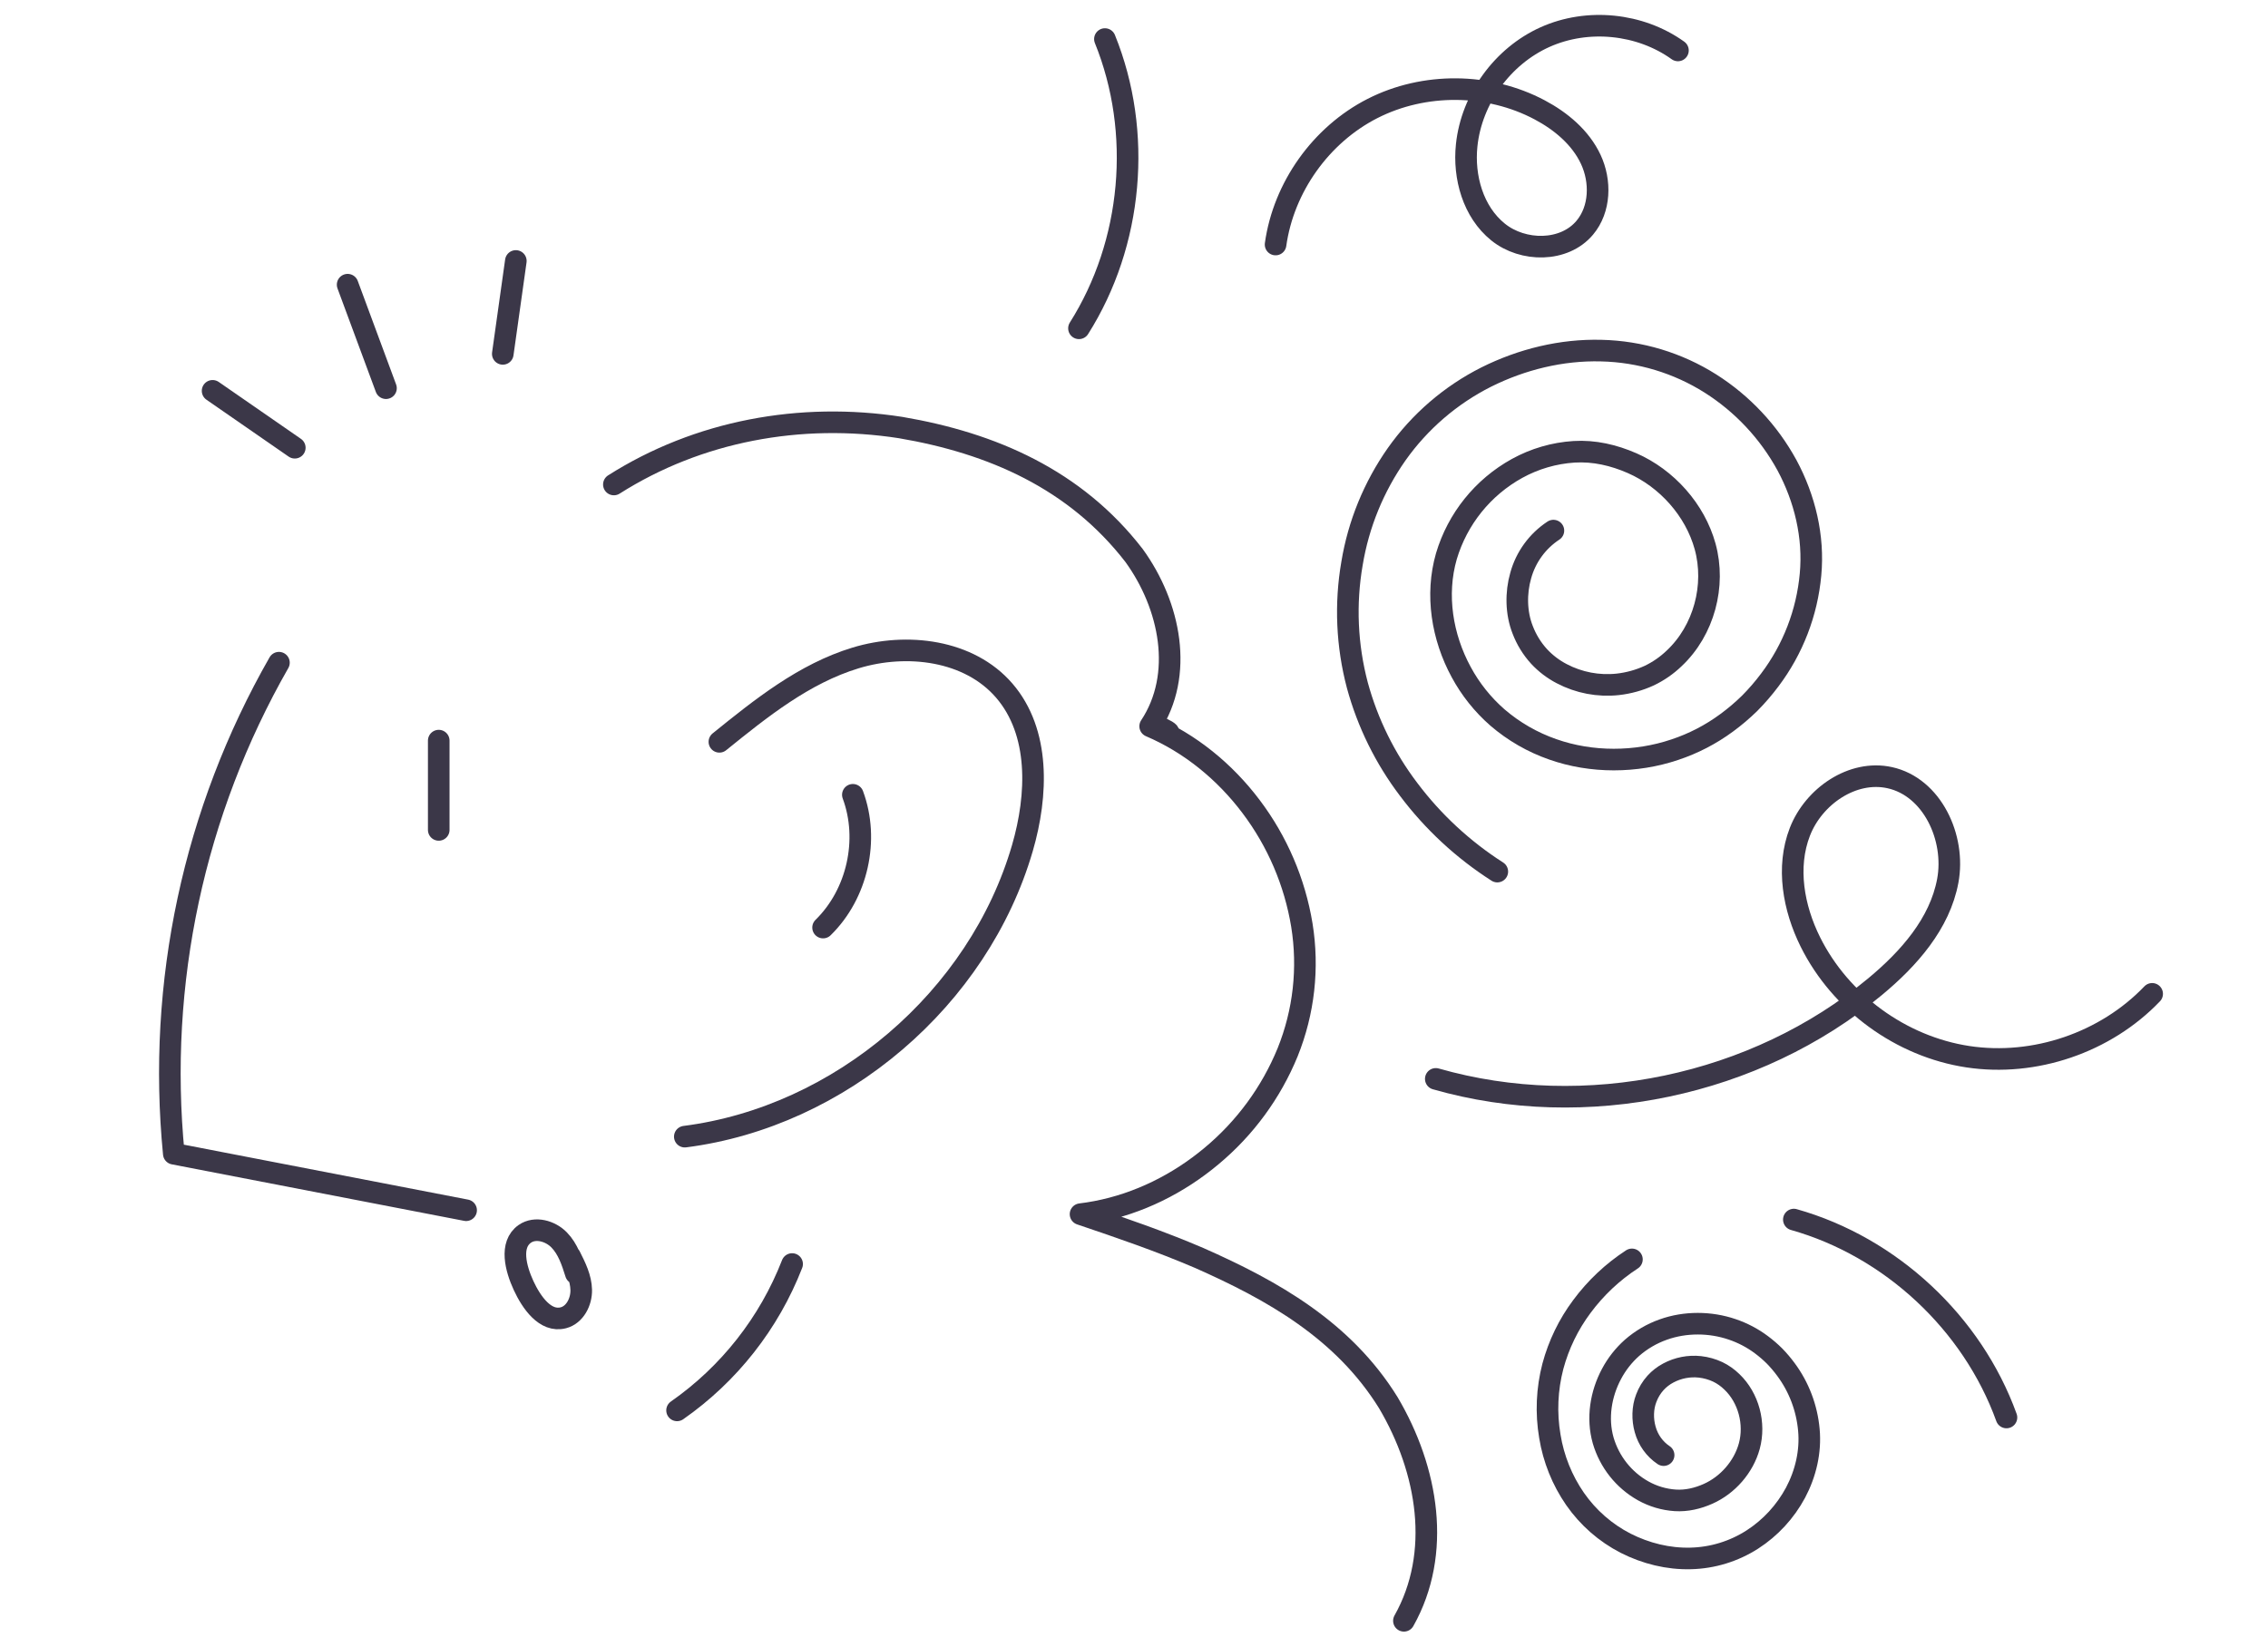
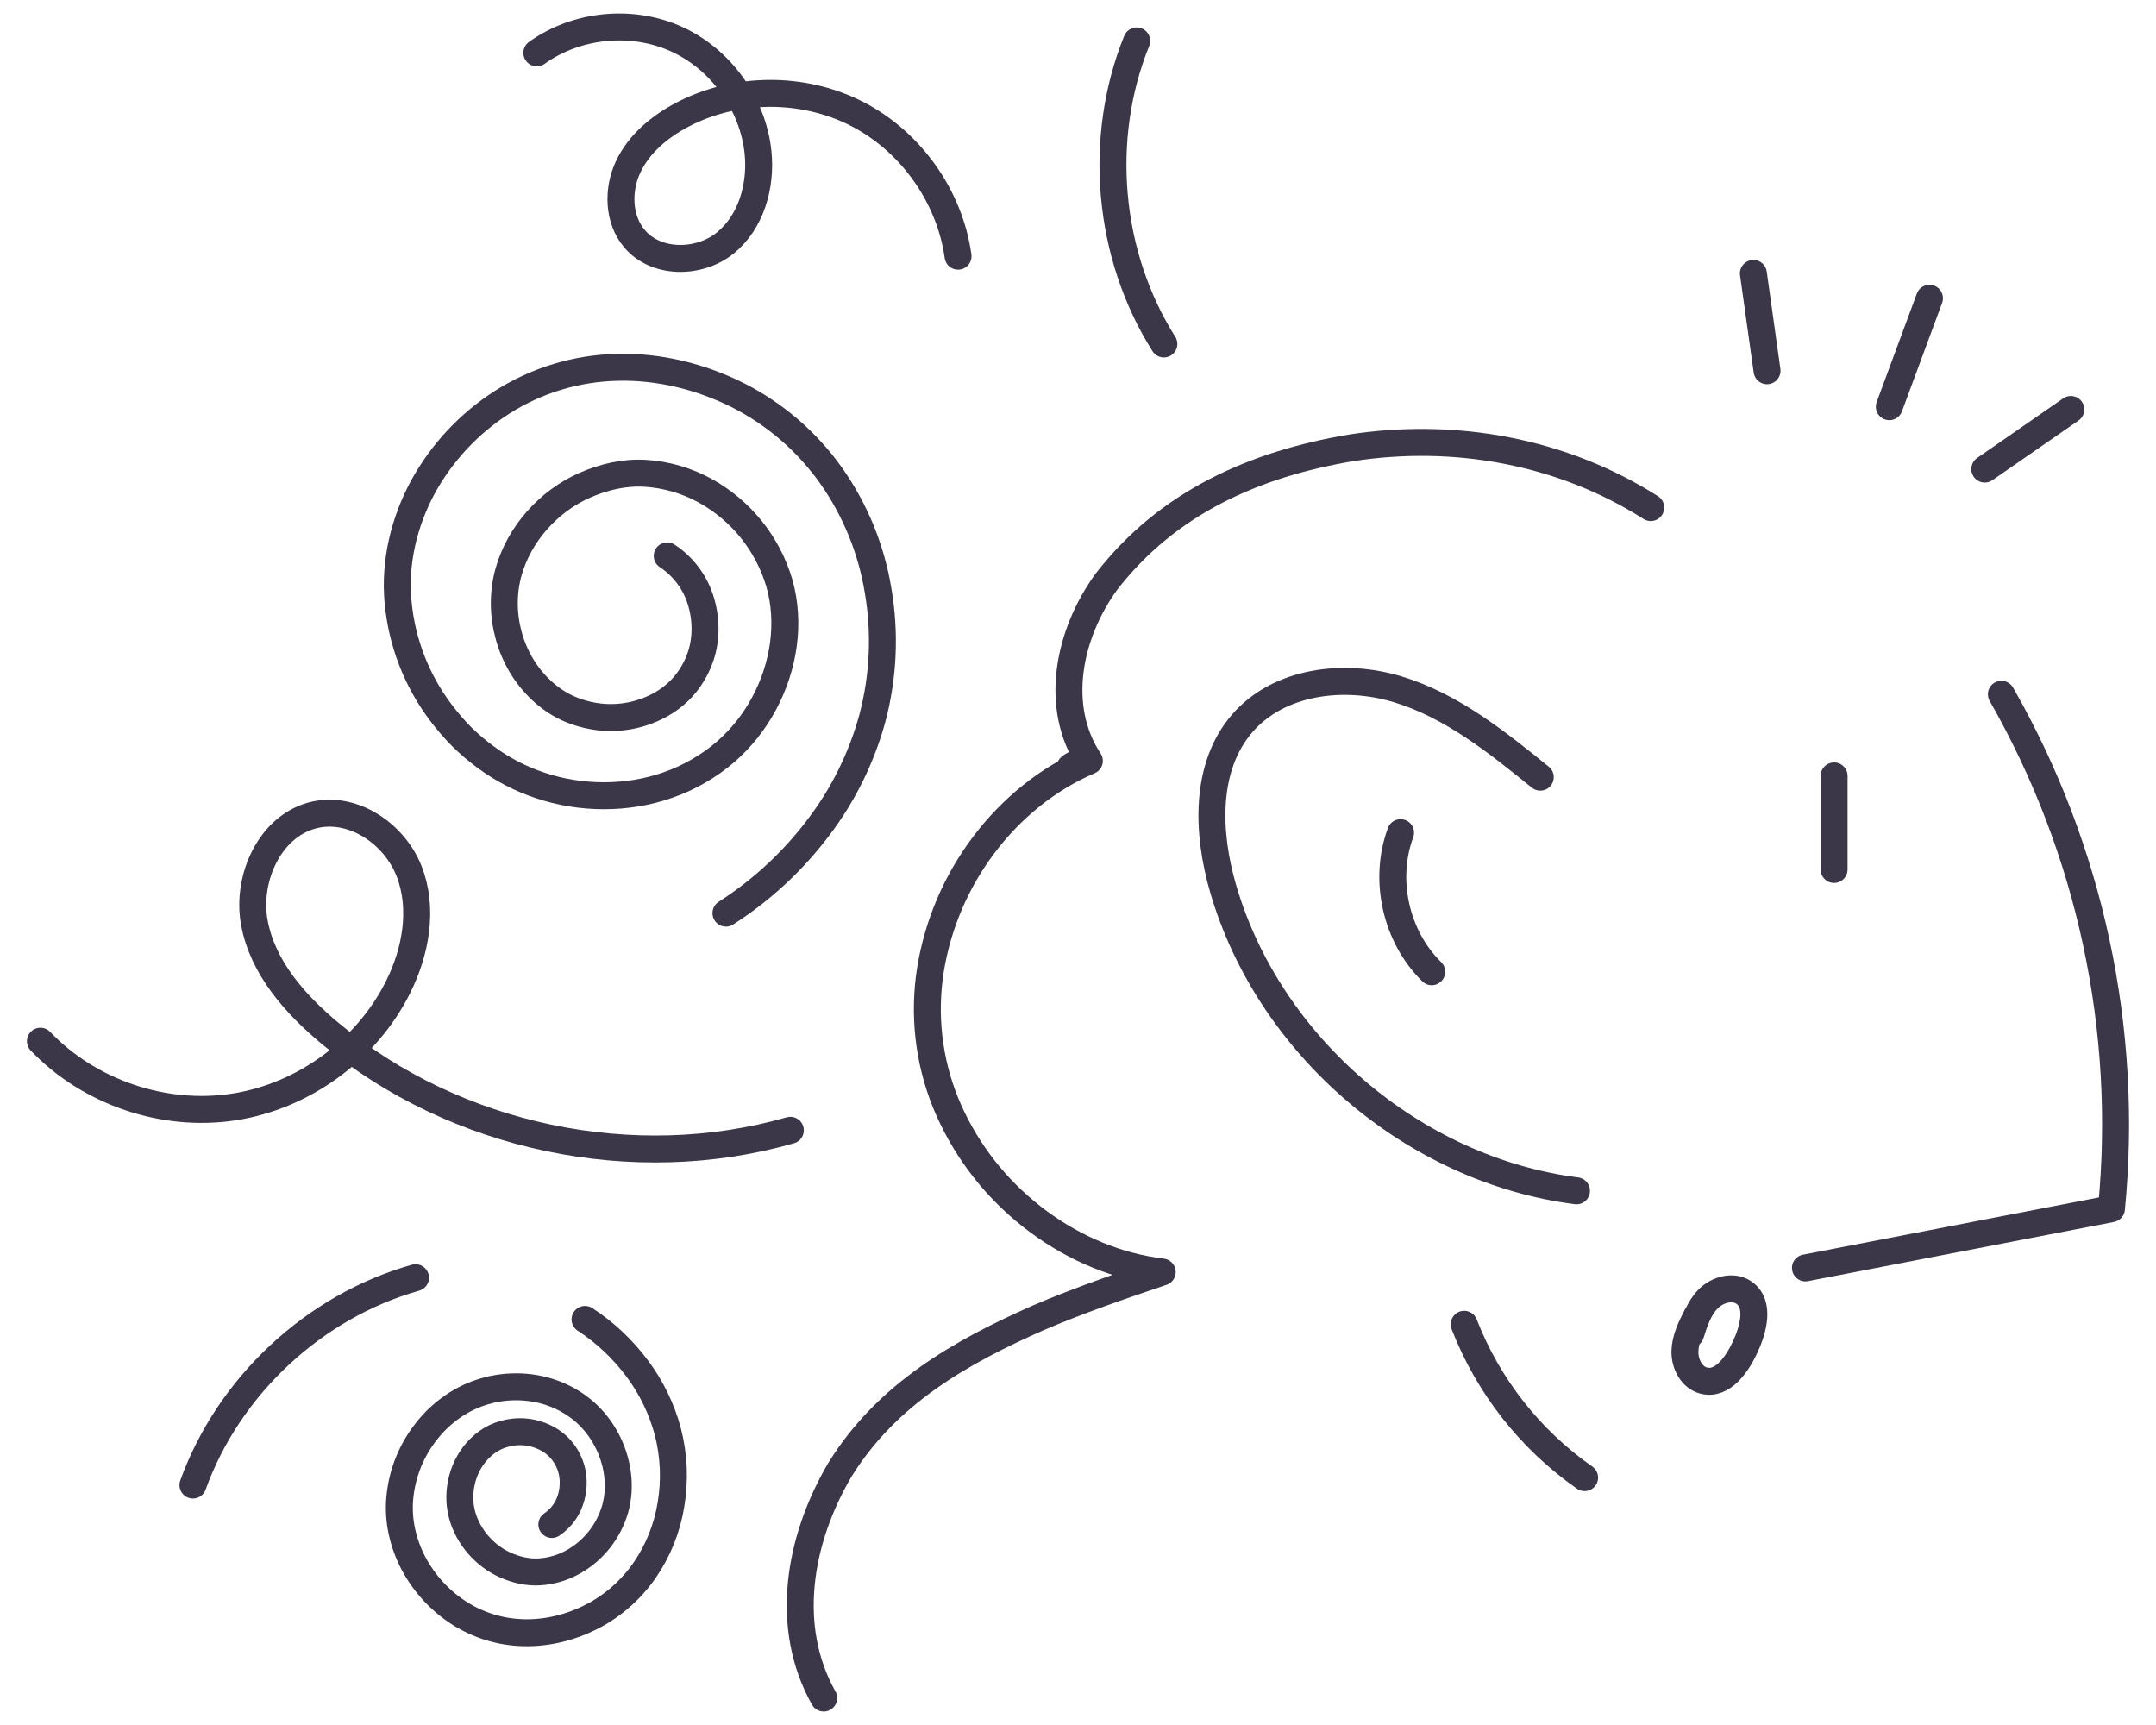
- <svg xmlns="http://www.w3.org/2000/svg" width="420" height="305" viewBox="0 0 420 305" fill="none">
-   <path d="M51.656 122.757C35.893 150.326 29.089 182.111 32.184 213.715L86.318 224.182" stroke="#3B3748" stroke-width="4" stroke-linecap="round" stroke-linejoin="round" />
-   <path d="M81.248 137.192V153.731" stroke="#3B3748" stroke-width="4" stroke-linecap="round" stroke-linejoin="round" />
-   <path d="M133.22 137.413C140.947 131.164 148.916 124.775 158.433 121.879C167.95 118.984 179.455 120.39 185.955 127.907C192.633 135.638 192.188 147.274 189.337 157.087C181.236 184.951 155.608 206.871 126.817 210.551" stroke="#3B3748" stroke-width="4" stroke-linecap="round" stroke-linejoin="round" />
-   <path d="M157.938 147.226C161.032 155.553 158.777 165.61 152.422 171.82" stroke="#3B3748" stroke-width="4" stroke-linecap="round" stroke-linejoin="round" />
-   <path d="M105.572 232.707C106.569 234.677 107.587 236.73 107.635 238.937C107.683 241.144 106.463 243.546 104.326 244.103C100.988 244.977 98.406 241.262 96.959 238.13C95.511 234.997 94.329 230.545 97.189 228.553C99.111 227.221 101.905 228.006 103.541 229.678C105.178 231.349 105.931 233.668 106.633 235.897" stroke="#3B3748" stroke-width="4" stroke-linecap="round" stroke-linejoin="round" />
-   <path d="M113.681 89.746C129.29 79.837 148.189 76.314 166.767 79.196C183.744 82.079 199.12 88.805 210.01 102.897C216.737 112.185 219.3 124.996 212.993 134.53C220.418 137.701 213.592 133.569 212.993 134.53C220.418 137.701 226.843 142.976 231.683 149.41C236.548 155.858 239.775 163.392 241.085 171.362C242.372 179.312 241.46 187.462 238.448 194.931C235.39 202.391 230.551 208.989 224.354 214.147C218.236 219.272 210.872 222.955 203.015 224.454C202.047 224.64 201.076 224.791 200.1 224.909C207.489 227.407 214.882 229.94 222.058 233.018C235.639 239.023 248.772 246.39 257.101 259.841C264.468 272.332 267.031 287.705 259.984 300.234" stroke="#3B3748" stroke-width="4" stroke-linecap="round" stroke-linejoin="round" />
-   <path d="M54.591 82.937L39.369 72.397" stroke="#3B3748" stroke-width="4" stroke-linecap="round" stroke-linejoin="round" />
-   <path d="M71.478 71.907L64.376 52.735" stroke="#3B3748" stroke-width="4" stroke-linecap="round" stroke-linejoin="round" />
-   <path d="M93.109 65.55L95.525 48.341" stroke="#3B3748" stroke-width="4" stroke-linecap="round" stroke-linejoin="round" />
-   <path d="M146.688 234.146C142.429 245.094 135.014 254.53 125.382 261.257" stroke="#3B3748" stroke-width="4" stroke-linecap="round" stroke-linejoin="round" />
-   <path d="M265.886 199.851C293.604 207.79 325.065 201.183 347.248 182.761C353.471 177.591 359.224 171.109 360.701 163.153C362.178 155.198 357.818 145.769 349.922 144.049C343.042 142.55 335.863 147.515 333.314 154.077C330.764 160.639 332.122 168.198 335.261 174.501C340.828 185.685 352.052 193.868 364.41 195.741C376.768 197.615 389.911 193.131 398.547 184.099" stroke="#3B3748" stroke-width="4" stroke-linecap="round" stroke-linejoin="round" />
-   <path d="M332.193 225.911C350.131 230.975 365.241 245.058 371.567 262.573" stroke="#3B3748" stroke-width="4" stroke-linecap="round" stroke-linejoin="round" />
-   <path d="M204.614 7.234C211.613 24.493 209.768 45.074 199.809 60.816" stroke="#3B3748" stroke-width="4" stroke-linecap="round" stroke-linejoin="round" />
-   <path d="M277.28 161.453C270.946 157.399 265.387 152.246 260.867 146.237C256.494 140.477 253.269 133.932 251.366 126.956C249.415 119.586 249.076 111.883 250.373 104.37C251.573 97.097 254.395 90.188 258.631 84.154C262.907 78.1 268.605 73.187 275.224 69.848C281.809 66.562 289.173 64.749 296.55 64.948C303.714 65.112 310.699 67.221 316.756 71.049C322.684 74.81 327.558 80.017 330.921 86.179C334.233 92.334 335.937 99.419 335.283 106.41C334.64 113.498 332.03 120.264 327.746 125.947C326.607 127.469 325.364 128.91 324.027 130.261C322.687 131.575 321.255 132.791 319.742 133.9C316.825 136.051 313.588 137.729 310.148 138.87C302.95 141.298 294.728 141.343 287.549 138.809C283.792 137.501 280.315 135.498 277.299 132.903C274.579 130.524 272.307 127.677 270.592 124.496C267.068 118.014 265.787 110.196 267.85 103.038C269.909 96.108 274.609 90.266 280.938 86.771C284.185 84.98 287.788 83.928 291.489 83.69C295.215 83.46 298.857 84.311 302.246 85.797C308.652 88.603 313.892 94.445 315.76 101.212C317.762 108.467 315.549 116.771 310.039 121.947C308.68 123.255 307.119 124.336 305.417 125.15C303.57 125.999 301.598 126.546 299.577 126.77C295.999 127.154 292.387 126.463 289.202 124.788C287.634 123.973 286.218 122.895 285.016 121.601C283.699 120.158 282.667 118.479 281.973 116.653C280.743 113.527 280.691 109.825 281.614 106.612C282.554 103.195 284.706 100.236 287.668 98.288" stroke="#3B3748" stroke-width="4" stroke-linecap="round" />
-   <path d="M310.731 9.344C303.716 4.313 293.991 3.336 286.115 6.872C278.238 10.408 272.508 18.325 271.607 26.908C270.989 32.817 272.793 39.248 277.415 42.977C282.037 46.705 289.664 46.736 293.476 42.182C296.359 38.752 296.483 33.576 294.59 29.528C292.697 25.48 289.078 22.45 285.128 20.352C275.659 15.318 263.731 15.228 254.179 20.09C244.627 24.951 237.702 34.675 236.218 45.295" stroke="#3B3748" stroke-width="4" stroke-linecap="round" stroke-linejoin="round" />
-   <path d="M302.209 233.288C298.631 235.615 295.491 238.573 292.937 242.022C290.467 245.328 288.645 249.085 287.57 253.089C286.467 257.319 286.276 261.741 287.009 266.053C287.686 270.227 289.281 274.193 291.674 277.656C294.09 281.131 297.309 283.951 301.048 285.868C304.768 287.754 308.929 288.794 313.096 288.68C317.143 288.586 321.089 287.375 324.511 285.178C327.86 283.019 330.614 280.031 332.513 276.494C334.385 272.961 335.347 268.895 334.978 264.882C334.615 260.814 333.14 256.93 330.72 253.668C330.076 252.795 329.374 251.967 328.619 251.192C327.862 250.438 327.053 249.74 326.198 249.103C324.55 247.868 322.721 246.906 320.778 246.25C316.712 244.857 312.066 244.831 308.011 246.285C305.889 247.036 303.924 248.186 302.22 249.675C300.683 251.041 299.4 252.675 298.431 254.501C296.44 258.221 295.717 262.709 296.882 266.817C298.045 270.795 300.701 274.148 304.276 276.154C306.111 277.182 308.146 277.786 310.237 277.923C312.342 278.055 314.399 277.566 316.314 276.713C319.933 275.103 322.893 271.75 323.948 267.865C325.079 263.701 323.829 258.935 320.716 255.964C319.948 255.213 319.067 254.593 318.105 254.126C317.062 253.638 315.948 253.324 314.806 253.196C312.785 252.976 310.744 253.372 308.945 254.333C308.059 254.801 307.259 255.42 306.58 256.163C305.836 256.991 305.253 257.955 304.861 259.003C304.166 260.797 304.137 262.922 304.658 264.766C305.189 266.727 306.405 268.426 308.078 269.544" stroke="#3B3748" stroke-width="4" stroke-linecap="round" />
+ <svg xmlns="http://www.w3.org/2000/svg" width="320" height="256" viewBox="0 0 320 256" fill="none">
+   <path d="M297.05 103.035C310.275 126.175 315.984 152.854 313.388 179.381L267.968 188.166" stroke="#3B3748" stroke-width="4" stroke-linecap="round" stroke-linejoin="round" />
+   <path d="M272.222 115.151V129.033" stroke="#3B3748" stroke-width="4" stroke-linecap="round" stroke-linejoin="round" />
+   <path d="M228.615 115.337C222.133 110.092 215.446 104.729 207.461 102.299C199.477 99.869 189.823 101.049 184.37 107.358C178.766 113.847 179.14 123.614 181.532 131.85C188.329 155.238 209.832 173.636 233.988 176.725" stroke="#3B3748" stroke-width="4" stroke-linecap="round" stroke-linejoin="round" />
+   <path d="M207.877 123.573C205.28 130.563 207.173 139.004 212.505 144.216" stroke="#3B3748" stroke-width="4" stroke-linecap="round" stroke-linejoin="round" />
+   <path d="M251.813 195.322C250.977 196.975 250.123 198.698 250.082 200.55C250.042 202.402 251.066 204.419 252.859 204.886C255.659 205.62 257.825 202.502 259.04 199.873C260.255 197.244 261.247 193.507 258.847 191.835C257.234 190.717 254.89 191.375 253.517 192.779C252.144 194.182 251.512 196.128 250.923 197.999" stroke="#3B3748" stroke-width="4" stroke-linecap="round" stroke-linejoin="round" />
+   <path d="M245.01 75.328C231.914 67.011 216.057 64.054 200.469 66.473C186.225 68.892 173.325 74.538 164.187 86.366C158.543 94.162 156.393 104.914 161.685 112.917C155.455 115.579 161.182 112.111 161.685 112.917C155.455 115.579 150.064 120.006 146.003 125.407C141.921 130.819 139.214 137.142 138.115 143.832C137.035 150.504 137.8 157.345 140.327 163.614C142.893 169.876 146.953 175.413 152.152 179.743C157.285 184.045 163.464 187.136 170.057 188.394C170.868 188.55 171.684 188.677 172.502 188.776C166.302 190.873 160.099 192.999 154.079 195.582C142.684 200.623 131.665 206.806 124.677 218.096C118.496 228.58 116.346 241.484 122.258 252" stroke="#3B3748" stroke-width="4" stroke-linecap="round" stroke-linejoin="round" />
+   <path d="M294.587 69.613L307.359 60.766" stroke="#3B3748" stroke-width="4" stroke-linecap="round" stroke-linejoin="round" />
+   <path d="M280.419 60.355L286.378 44.263" stroke="#3B3748" stroke-width="4" stroke-linecap="round" stroke-linejoin="round" />
+   <path d="M262.27 55.019L260.243 40.575" stroke="#3B3748" stroke-width="4" stroke-linecap="round" stroke-linejoin="round" />
+   <path d="M217.316 196.529C220.889 205.718 227.111 213.638 235.192 219.285" stroke="#3B3748" stroke-width="4" stroke-linecap="round" stroke-linejoin="round" />
+   <path d="M117.305 167.743C94.05 174.408 67.653 168.862 49.041 153.399C43.819 149.06 38.992 143.619 37.754 136.942C36.515 130.264 40.172 122.35 46.797 120.907C52.57 119.649 58.593 123.815 60.732 129.324C62.871 134.832 61.732 141.176 59.098 146.466C54.427 155.853 45.01 162.722 34.641 164.294C24.273 165.867 13.246 162.104 6 154.523" stroke="#3B3748" stroke-width="4" stroke-linecap="round" stroke-linejoin="round" />
+   <path d="M61.673 189.617C46.622 193.867 33.945 205.688 28.637 220.389" stroke="#3B3748" stroke-width="4" stroke-linecap="round" stroke-linejoin="round" />
+   <path d="M168.714 6.072C162.842 20.558 164.39 37.833 172.746 51.045" stroke="#3B3748" stroke-width="4" stroke-linecap="round" stroke-linejoin="round" />
+   <path d="M107.746 135.515C113.061 132.112 117.724 127.787 121.517 122.743C125.186 117.909 127.892 112.415 129.488 106.56C131.125 100.374 131.41 93.908 130.322 87.603C129.315 81.498 126.947 75.698 123.393 70.635C119.805 65.552 115.024 61.429 109.471 58.626C103.946 55.868 97.767 54.347 91.578 54.513C85.567 54.651 79.707 56.422 74.624 59.634C69.651 62.792 65.562 67.162 62.74 72.334C59.961 77.5 58.531 83.447 59.08 89.315C59.619 95.263 61.81 100.943 65.403 105.713C66.359 106.99 67.402 108.2 68.524 109.334C69.648 110.436 70.85 111.457 72.12 112.388C74.566 114.194 77.283 115.602 80.169 116.56C86.208 118.598 93.107 118.635 99.13 116.509C102.282 115.411 105.199 113.729 107.73 111.552C110.012 109.555 111.918 107.165 113.358 104.495C116.314 99.054 117.389 92.492 115.658 86.484C113.931 80.668 109.987 75.764 104.677 72.831C101.952 71.328 98.929 70.445 95.824 70.245C92.698 70.051 89.642 70.766 86.799 72.013C81.424 74.368 77.027 79.272 75.46 84.952C73.781 91.041 75.638 98.011 80.26 102.355C81.401 103.453 82.71 104.361 84.138 105.044C85.688 105.756 87.343 106.215 89.038 106.404C92.04 106.726 95.071 106.146 97.743 104.74C99.058 104.056 100.246 103.151 101.256 102.065C102.36 100.854 103.226 99.445 103.809 97.912C104.841 95.288 104.884 92.181 104.11 89.484C103.321 86.616 101.515 84.132 99.03 82.498" stroke="#3B3748" stroke-width="4" stroke-linecap="round" />
+   <path d="M79.679 7.843C85.565 3.62 93.724 2.8 100.333 5.768C106.942 8.736 111.75 15.381 112.505 22.585C113.024 27.545 111.511 32.943 107.633 36.072C103.754 39.201 97.355 39.228 94.157 35.405C91.738 32.526 91.633 28.182 93.222 24.784C94.81 21.386 97.847 18.843 101.161 17.082C109.105 12.857 119.114 12.781 127.128 16.862C135.142 20.943 140.953 29.104 142.197 38.018" stroke="#3B3748" stroke-width="4" stroke-linecap="round" stroke-linejoin="round" />
+   <path d="M86.83 195.809C89.832 197.762 92.467 200.245 94.609 203.14C96.682 205.915 98.211 209.068 99.113 212.429C100.038 215.979 100.198 219.691 99.584 223.31C99.015 226.814 97.677 230.142 95.669 233.049C93.642 235.966 90.942 238.333 87.804 239.941C84.683 241.525 81.192 242.398 77.695 242.302C74.3 242.223 70.989 241.207 68.118 239.363C65.308 237.551 62.998 235.042 61.404 232.074C59.834 229.108 59.026 225.695 59.336 222.327C59.641 218.913 60.878 215.653 62.908 212.915C63.449 212.182 64.037 211.487 64.671 210.836C65.306 210.204 65.985 209.618 66.703 209.084C68.085 208.047 69.62 207.239 71.25 206.689C74.662 205.519 78.559 205.498 81.962 206.718C83.743 207.348 85.391 208.314 86.82 209.563C88.11 210.71 89.187 212.081 90 213.614C91.67 216.737 92.277 220.503 91.299 223.952C90.324 227.29 88.095 230.105 85.096 231.788C83.556 232.651 81.849 233.158 80.094 233.273C78.329 233.384 76.602 232.973 74.996 232.258C71.959 230.906 69.475 228.091 68.59 224.831C67.641 221.336 68.69 217.335 71.302 214.842C71.946 214.212 72.686 213.691 73.493 213.299C74.368 212.89 75.303 212.626 76.261 212.518C77.957 212.334 79.669 212.666 81.178 213.473C81.921 213.866 82.593 214.385 83.163 215.009C83.787 215.704 84.276 216.513 84.605 217.392C85.188 218.898 85.213 220.682 84.775 222.23C84.33 223.876 83.31 225.302 81.906 226.24" stroke="#3B3748" stroke-width="4" stroke-linecap="round" />
</svg>
